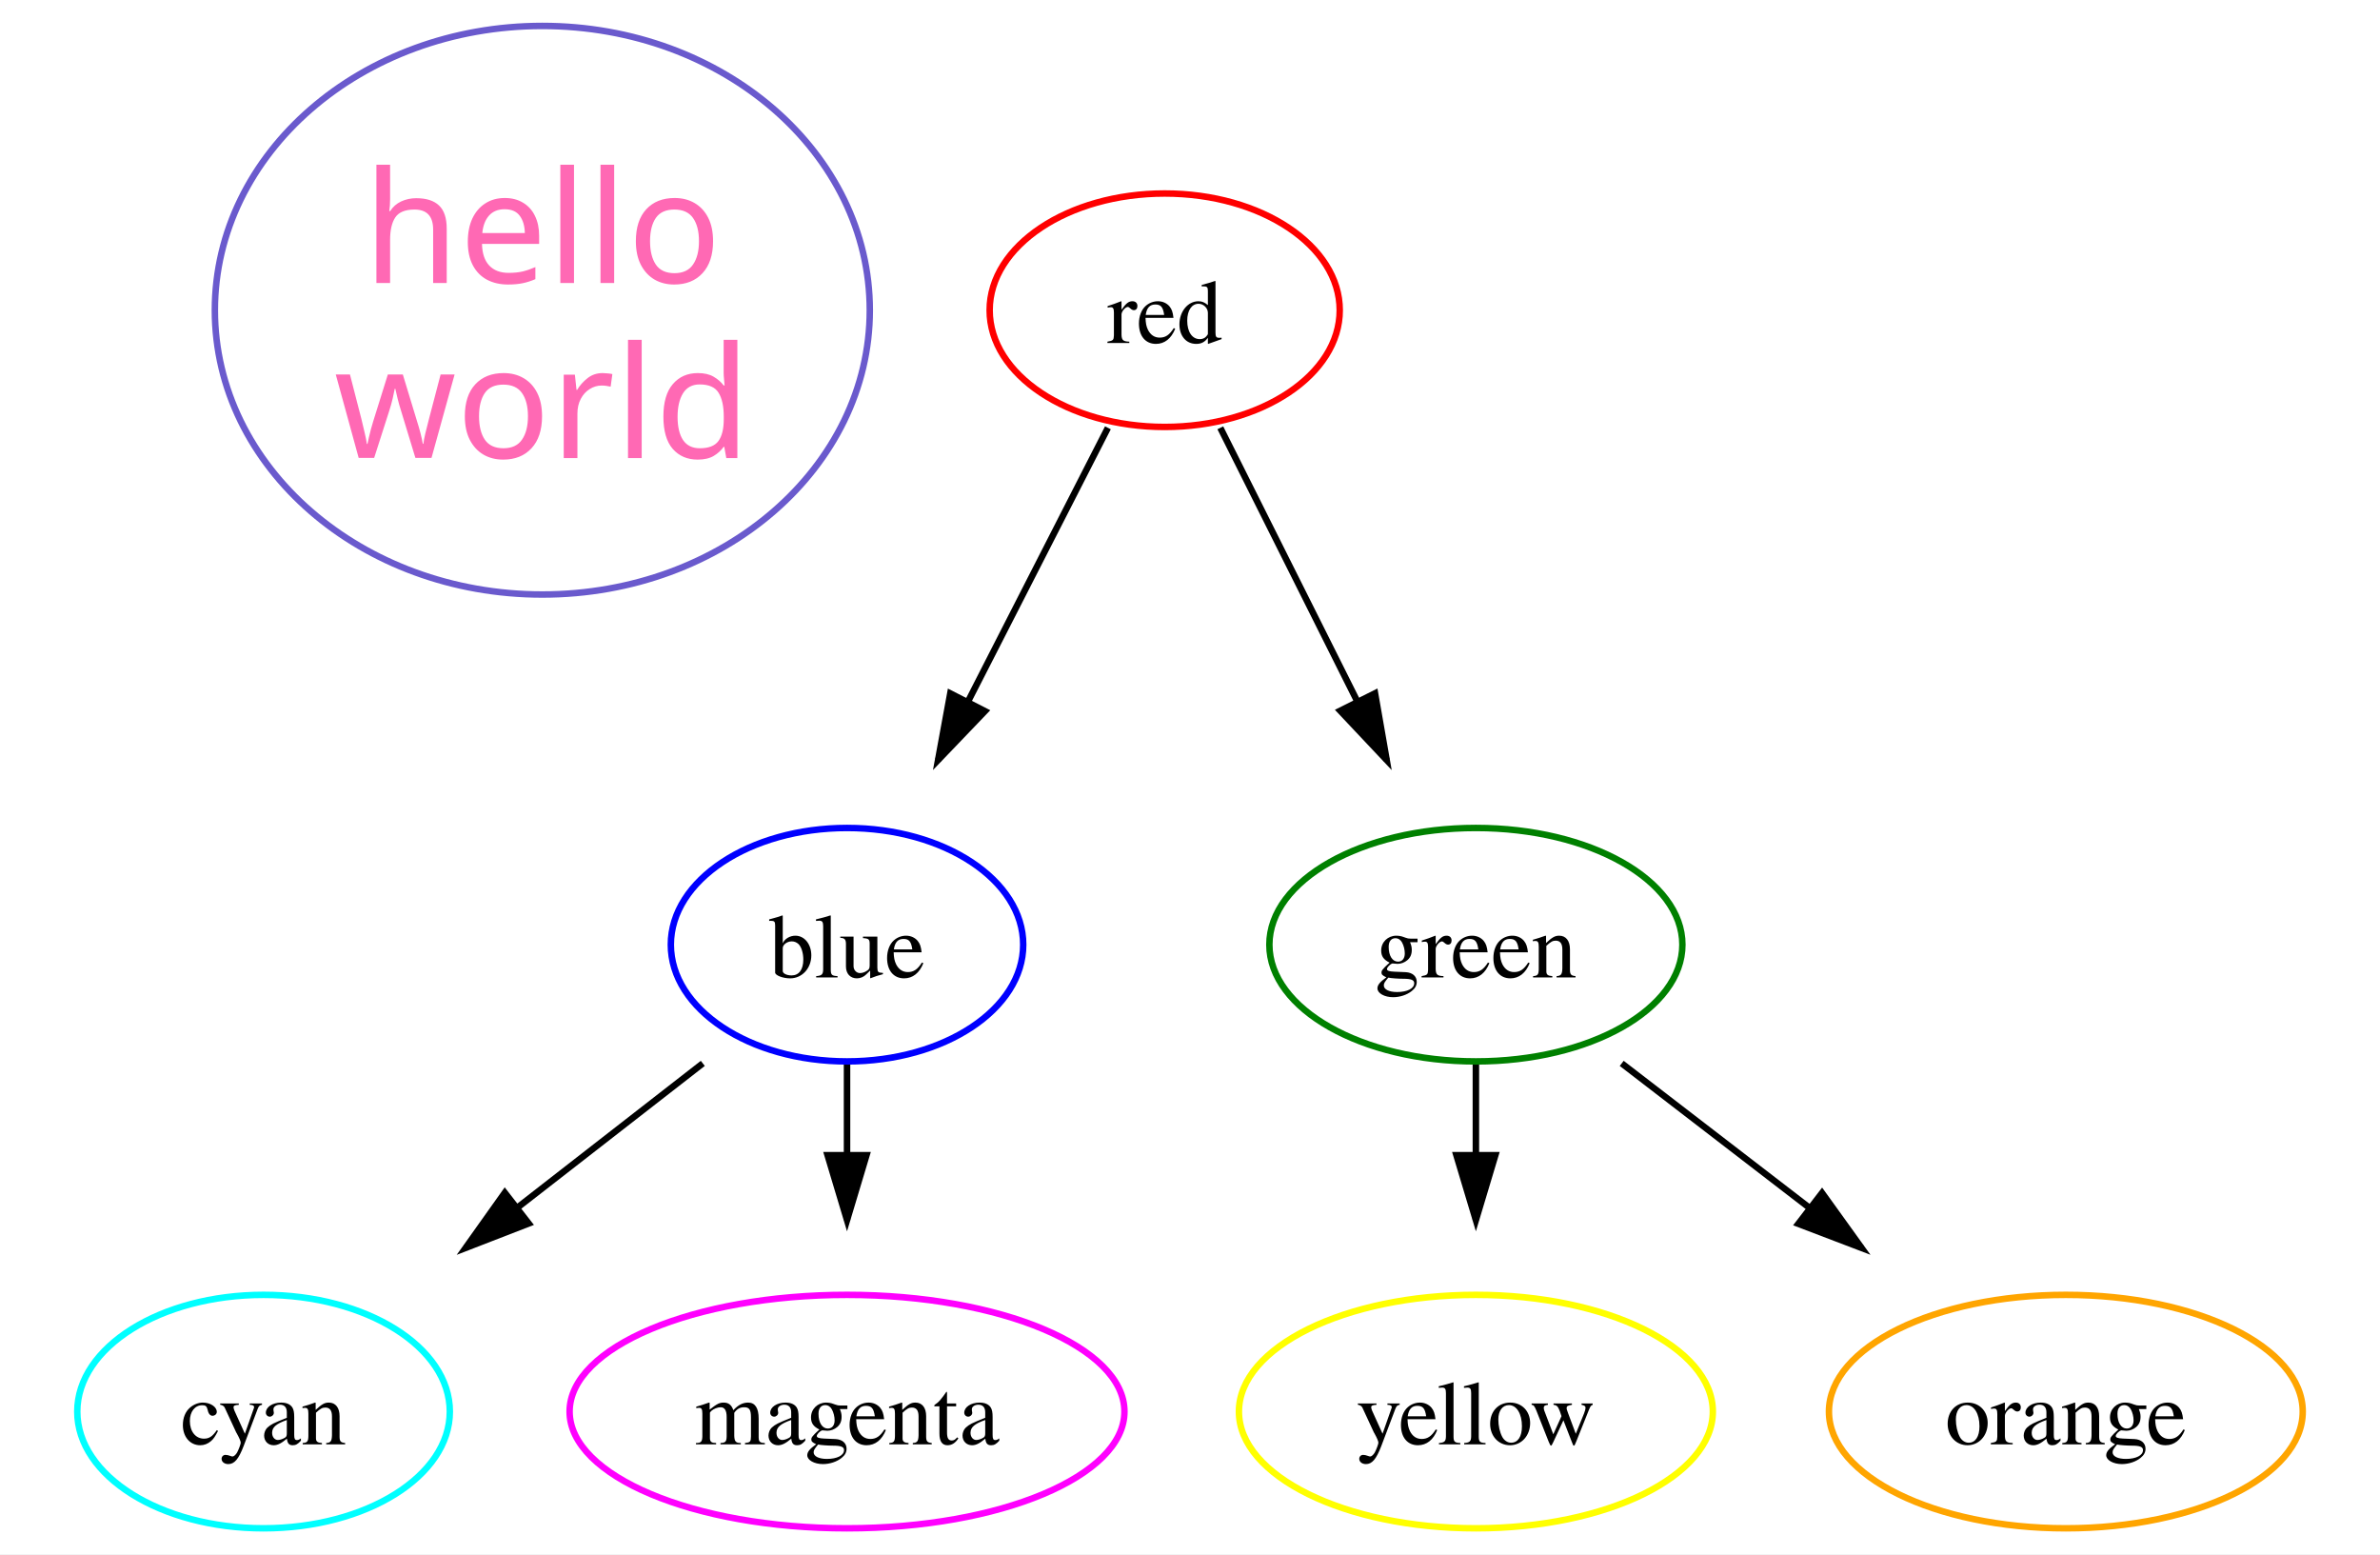
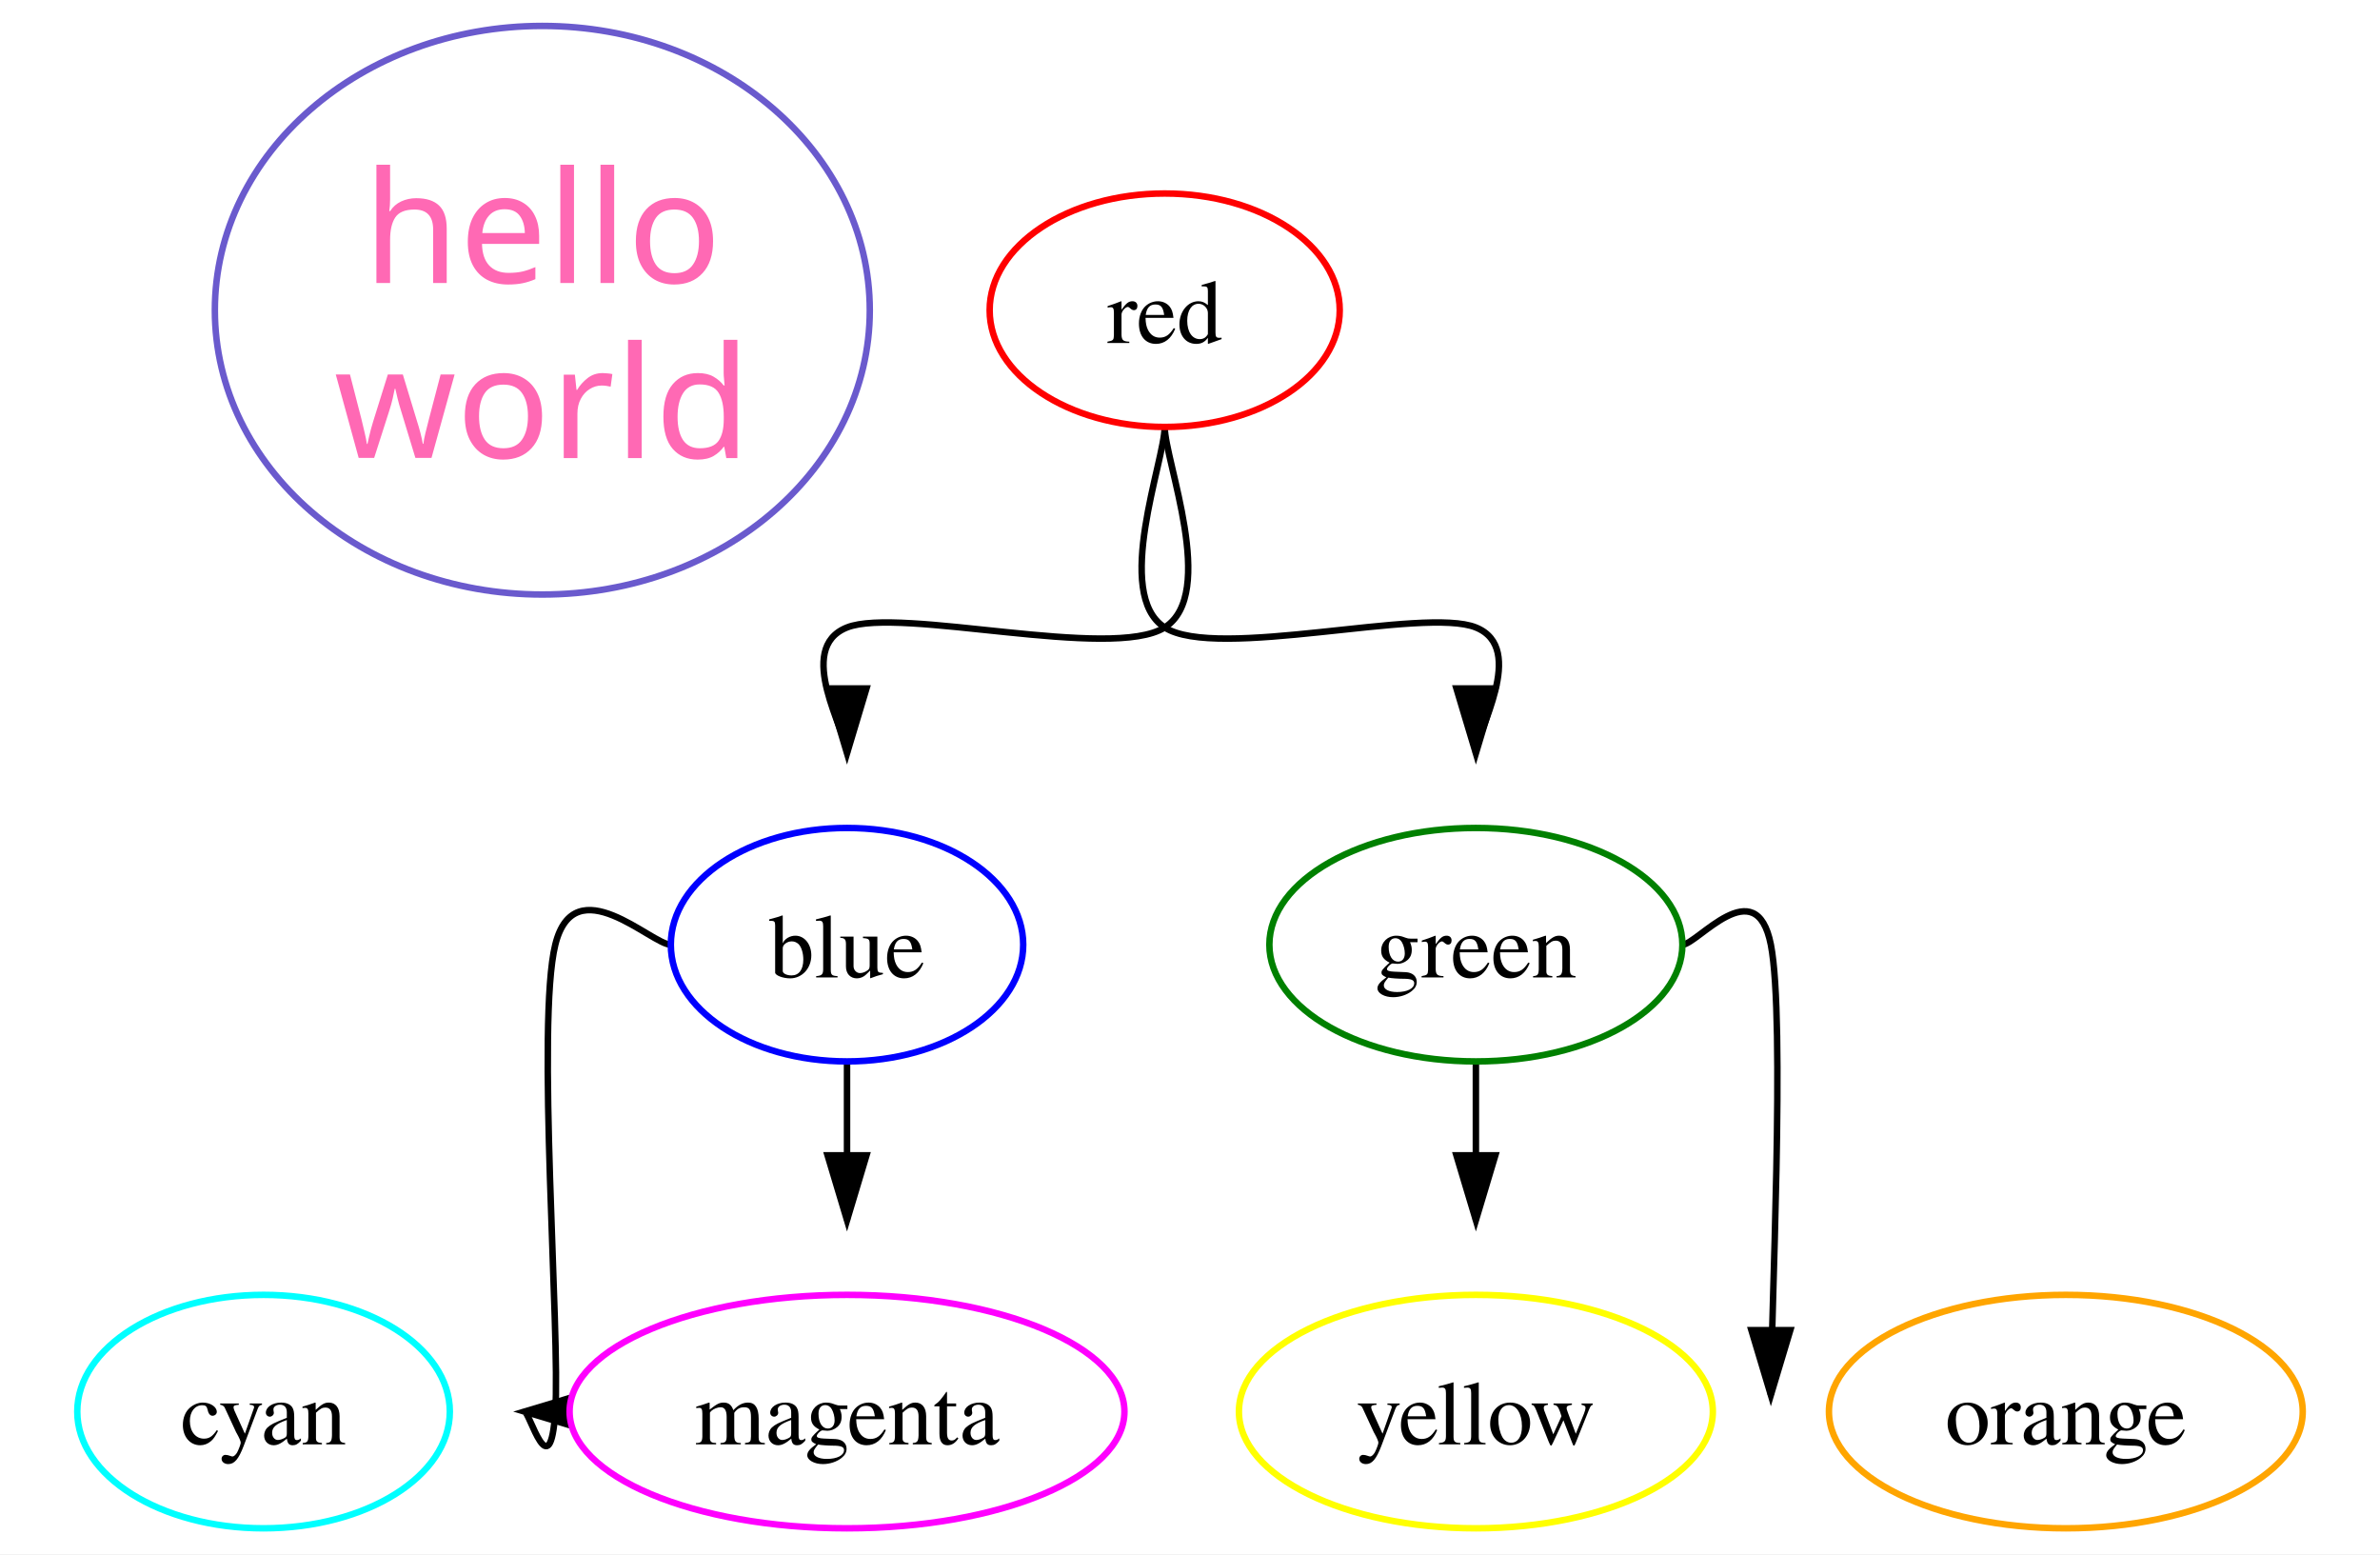
<svg xmlns="http://www.w3.org/2000/svg" width="367.113pt" height="239.681pt" viewBox="0 0 367.113 239.681">
  <rect x="0" y="0" width="367.113" height="239.681" fill="white" />
  <g transform="translate(0 239.6812) scale(1 -1)">
-     <path d="M 188.234 173.706 C 195.357 159.484 205.622 138.989 213.891 122.478" fill="none" stroke="black" />
-     <polygon points="213.891,122.478 212.095,132.763 206.731,130.076" fill="black" stroke="black" />
-     <path d="M 170.893 173.706 C 163.621 159.484 153.143 138.989 144.701 122.478" fill="none" stroke="black" />
-     <polygon points="144.701,122.478 151.925,130.016 146.582,132.747" fill="black" stroke="black" />
-     <path d="M 108.406 75.697 C 97.372 67.115 83.861 56.607 71.816 47.238" fill="none" stroke="black" />
-     <polygon points="71.816,47.238 81.551,51.01 77.868,55.746" fill="black" stroke="black" />
-     <path d="M 130.653 75.697 C 130.653 68.407 130.653 59.726 130.653 51.536" fill="none" stroke="black" />
-     <polygon points="130.653,51.536 133.653,61.536 127.653,61.536" fill="black" stroke="black" />
-     <path d="M 227.653 75.697 C 227.653 68.407 227.653 59.726 227.653 51.536" fill="none" stroke="black" />
-     <polygon points="227.653,51.536 230.653,61.536 224.653,61.536" fill="black" stroke="black" />
-     <path d="M 250.147 75.697 C 261.304 67.115 274.964 56.607 287.143 47.238" fill="none" stroke="black" />
-     <polygon points="287.143,47.238 281.046,55.713 277.388,50.957" fill="black" stroke="black" />
+     <path d="M 179.653 173.841 C 179.653 168.687 171.653 148.074 179.653 142.92 C 187.653 137.767 219.653 146.155 227.653 142.92 C 235.653 139.686 227.653 126.748 227.653 123.514" fill="none" stroke="black" />
+     <polygon points="227.653,123.514 230.653,133.514 224.653,133.514" fill="black" stroke="black" />
+     <path d="M 179.653 173.841 C 179.653 168.687 187.819 148.074 179.653 142.92 C 171.486 137.767 138.819 146.155 130.653 142.92 C 122.486 139.686 130.653 126.748 130.653 123.514" fill="none" stroke="black" />
+     <polygon points="130.653,123.514 133.653,133.514 127.653,133.514" fill="black" stroke="black" />
+     <path d="M 103.476 94 C 100.505 94 88.623 106 85.653 94 C 82.682 82 86.445 34 85.653 22 C 84.861 10 81.691 22 80.899 22" fill="none" stroke="black" />
+     <polygon points="80.899,22 90.899,19 90.899,25" fill="black" stroke="black" />
+     <path d="M 130.653 76 C 130.653 73 130.653 62.081 130.653 58 C 130.653 53.919 130.653 52.595 130.653 51.514" fill="none" stroke="black" />
+     <polygon points="130.653,51.514 133.653,61.514 127.653,61.514" fill="black" stroke="black" />
+     <path d="M 227.653 76 C 227.653 73 227.653 62.081 227.653 58 C 227.653 53.919 227.653 52.595 227.653 51.514" fill="none" stroke="black" />
+     <polygon points="227.653,51.514 230.653,61.514 224.653,61.514" fill="black" stroke="black" />
+     <path d="M 259.507 94 C 261.781 94 270.878 105.574 273.153 94 C 275.427 82.426 273.153 36.128 273.153 24.554" fill="none" stroke="black" />
+     <polygon points="273.153,24.554 276.153,34.554 270.153,34.554" fill="black" stroke="black" />
    <ellipse cx="83.653" cy="191.841" rx="50.511" ry="43.841" fill="white" stroke="slateblue" />
    <text x="83.653" y="-196.041" transform="scale(1 -1)" text-anchor="middle" font-family="Palatino-Italic" font-size="24" fill="hotpink">hello</text>
    <text x="83.653" y="-169.041" transform="scale(1 -1)" text-anchor="middle" font-family="Palatino-Italic" font-size="24" fill="hotpink">world</text>
    <ellipse cx="179.653" cy="191.841" rx="27" ry="18" fill="white" stroke="red" />
    <text x="179.653" y="-186.791" transform="scale(1 -1)" text-anchor="middle" font-family="Times,serif" font-size="14" fill="black">red</text>
    <ellipse cx="227.653" cy="94" rx="31.854" ry="18" fill="white" stroke="green" />
    <text x="227.653" y="-88.95" transform="scale(1 -1)" text-anchor="middle" font-family="Times,serif" font-size="14" fill="black">green</text>
    <ellipse cx="130.653" cy="94" rx="27.177" ry="18" fill="white" stroke="blue" />
    <text x="130.653" y="-88.95" transform="scale(1 -1)" text-anchor="middle" font-family="Times,serif" font-size="14" fill="black">blue</text>
    <ellipse cx="40.653" cy="22" rx="28.733" ry="18" fill="white" stroke="cyan" />
    <text x="40.653" y="-16.95" transform="scale(1 -1)" text-anchor="middle" font-family="Times,serif" font-size="14" fill="black">cyan</text>
    <ellipse cx="130.653" cy="22" rx="42.792" ry="18" fill="white" stroke="magenta" />
    <text x="130.653" y="-16.95" transform="scale(1 -1)" text-anchor="middle" font-family="Times,serif" font-size="14" fill="black">magenta</text>
    <ellipse cx="227.653" cy="22" rx="36.55" ry="18" fill="white" stroke="yellow" />
    <text x="227.653" y="-16.95" transform="scale(1 -1)" text-anchor="middle" font-family="Times,serif" font-size="14" fill="black">yellow</text>
    <ellipse cx="318.653" cy="22" rx="36.541" ry="18" fill="white" stroke="orange" />
    <text x="318.653" y="-16.95" transform="scale(1 -1)" text-anchor="middle" font-family="Times,serif" font-size="14" fill="black">orange</text>
  </g>
</svg>
